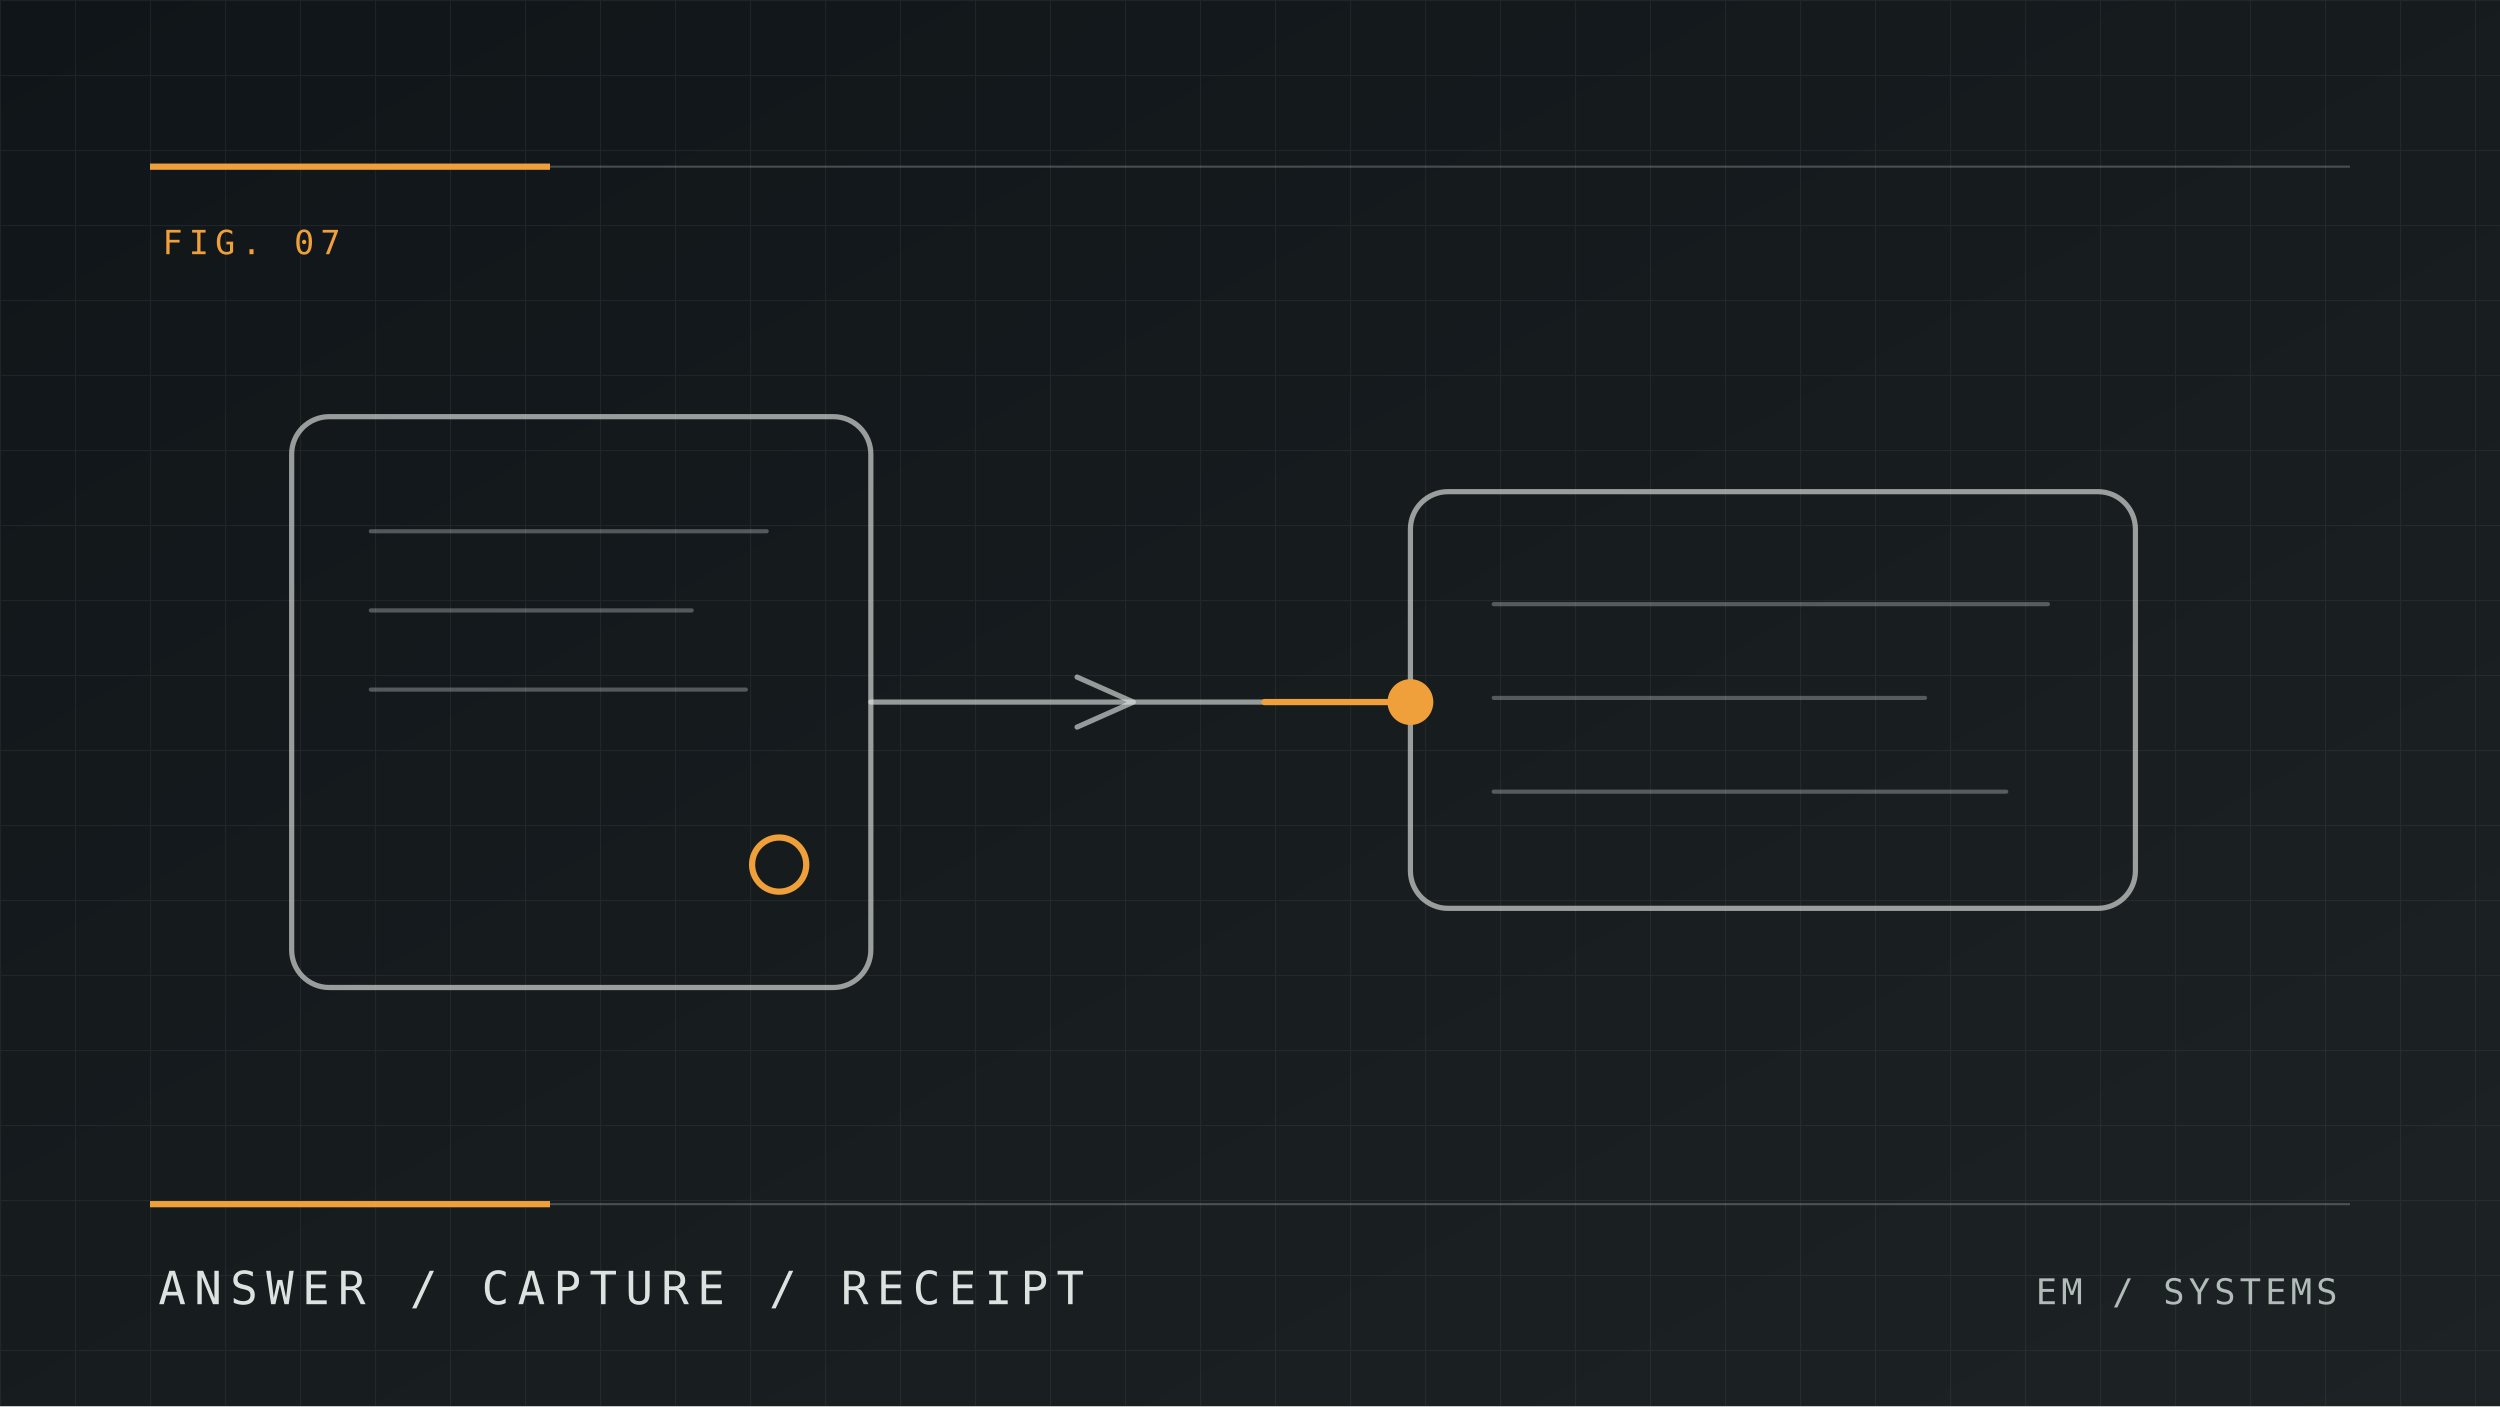
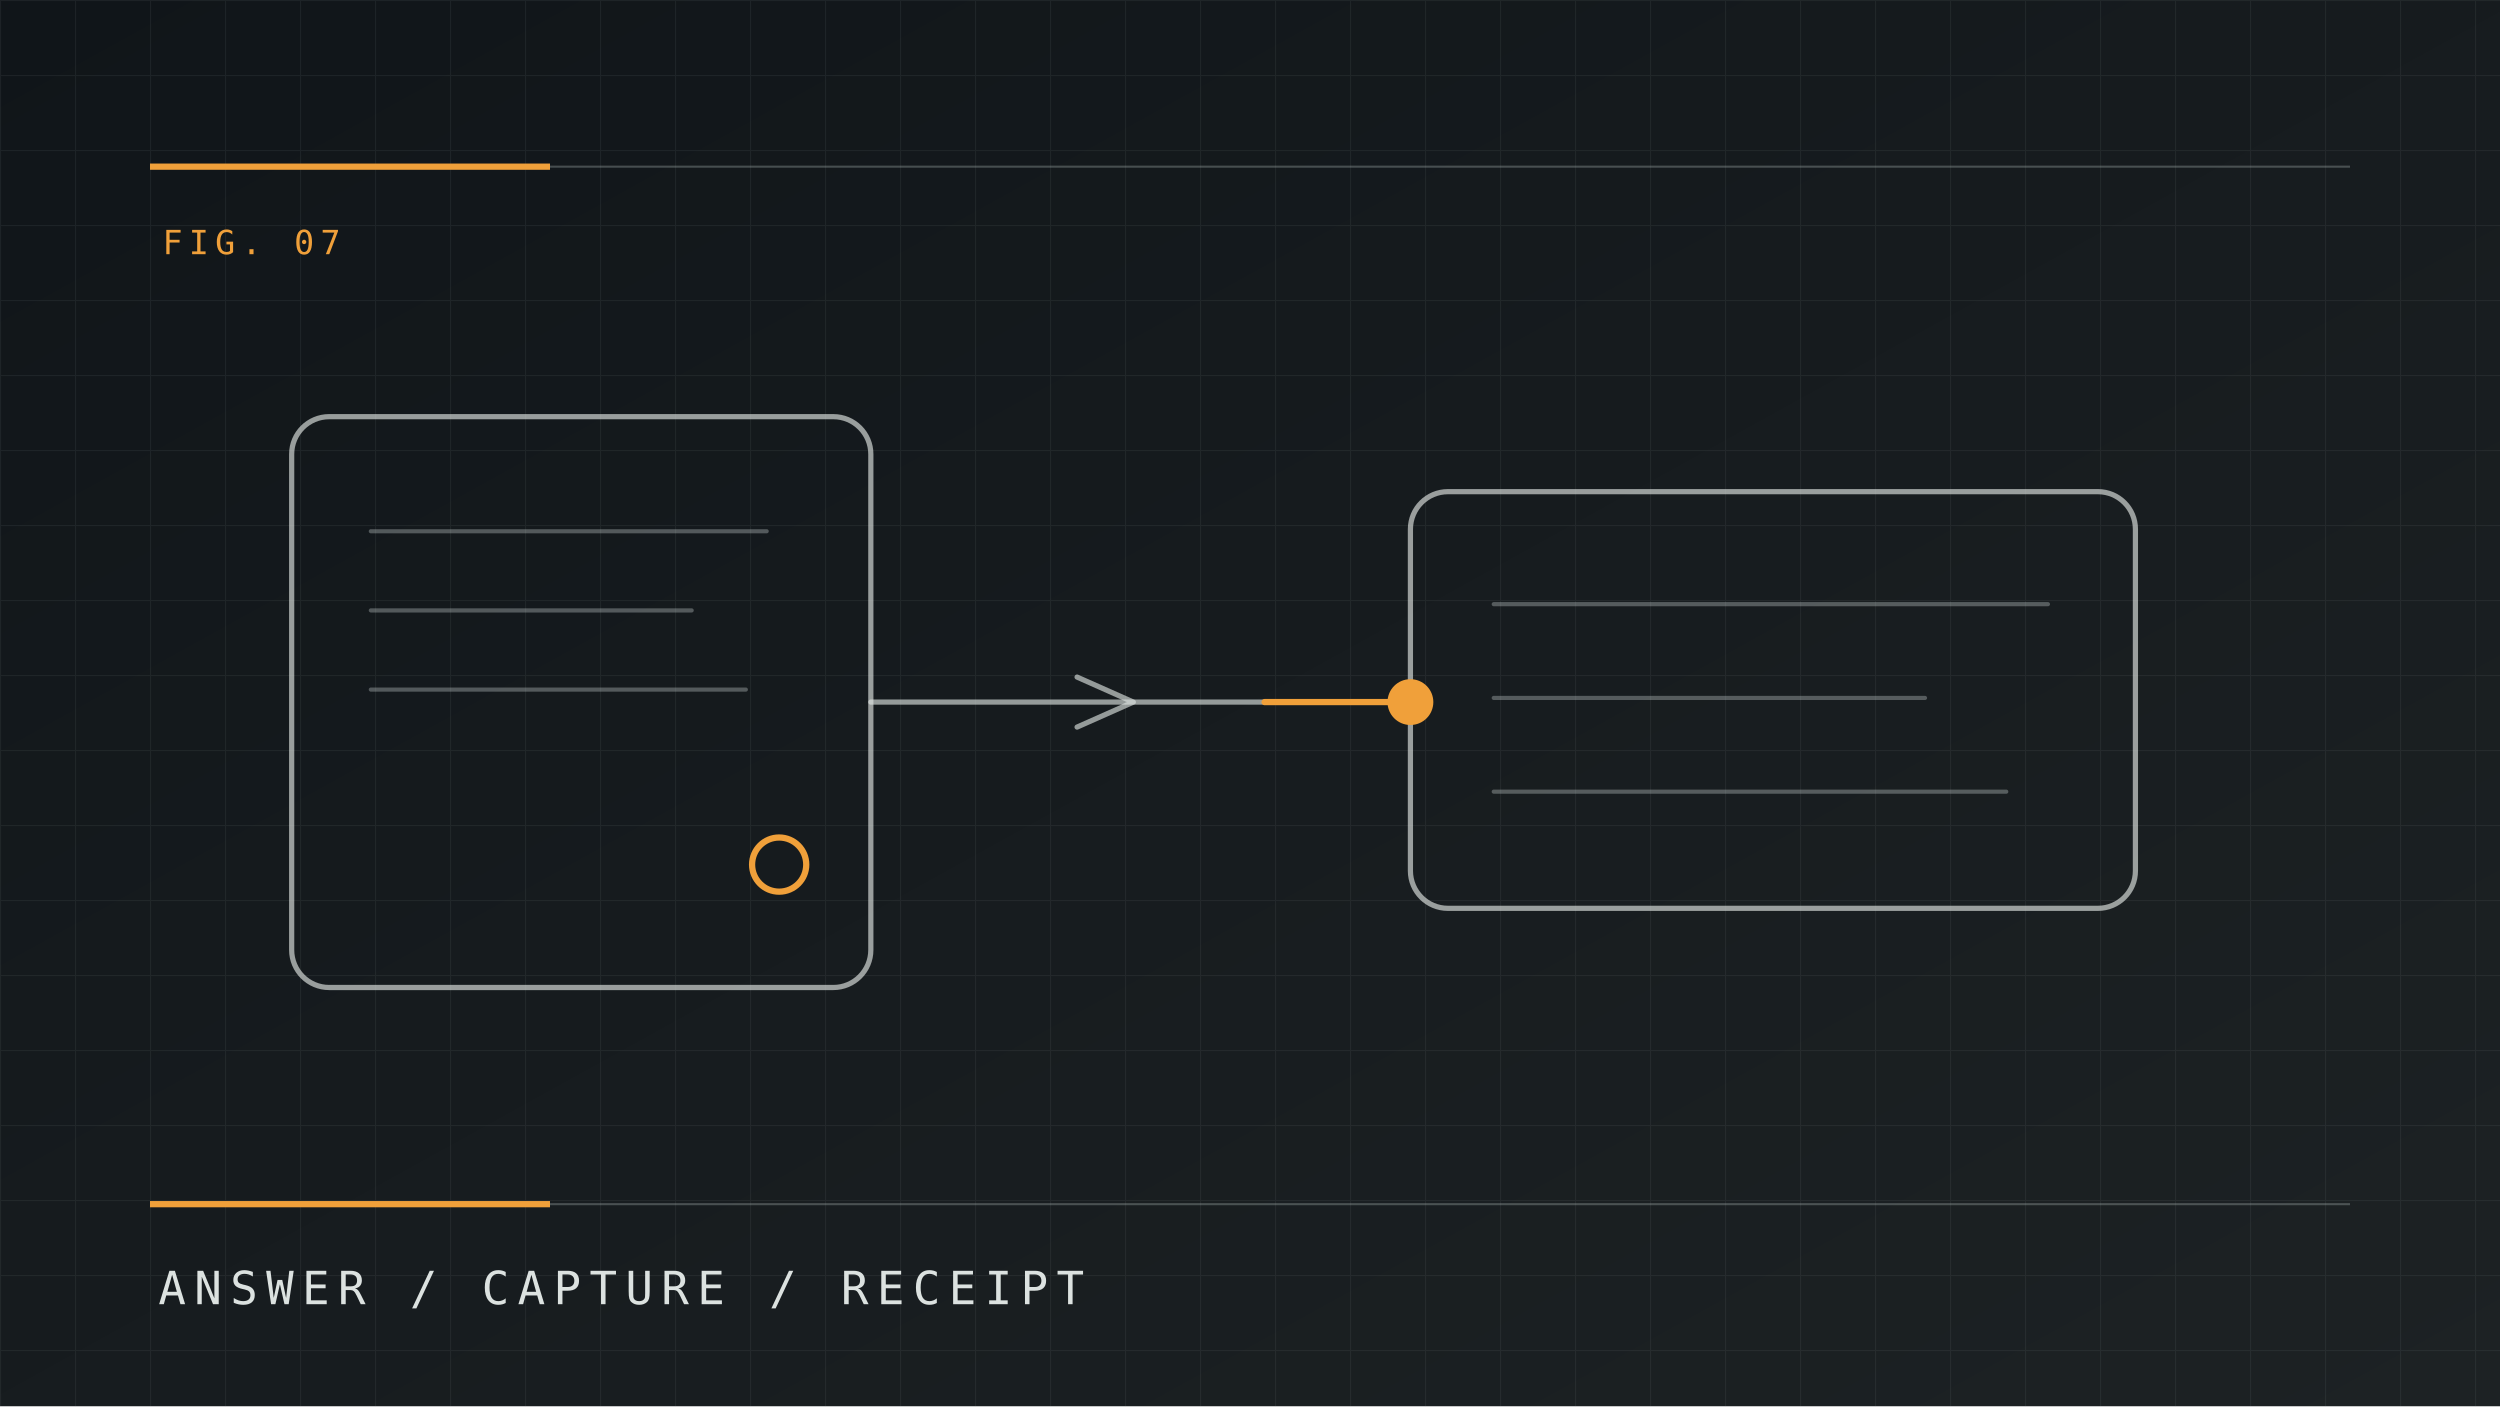
<svg xmlns="http://www.w3.org/2000/svg" viewBox="0 0 1200 675" role="img" aria-hidden="true">
  <defs>
    <pattern id="grid" width="36" height="36" patternUnits="userSpaceOnUse">
      <path d="M36 0H0V36" fill="none" stroke="#9eaaad" stroke-opacity=".09" stroke-width="1" />
    </pattern>
    <linearGradient id="ground" x2="1" y2="1">
      <stop stop-color="#101519" />
      <stop offset="1" stop-color="#1d2224" />
    </linearGradient>
  </defs>
  <style>.box{fill:none;stroke:#dde1df;stroke-opacity:.66;stroke-width:2.5}.line{fill:none;stroke:#dce2e0;stroke-opacity:.64;stroke-width:2.5;stroke-linecap:round;stroke-linejoin:round}.dim{fill:none;stroke:#c8d2d0;stroke-opacity:.35;stroke-width:2;stroke-linecap:round}.hot{fill:none;stroke:#f0a03a;stroke-width:3;stroke-linecap:round;stroke-linejoin:round}.node{fill:#f0a03a}.accent{fill:none;stroke:#f0a03a;stroke-width:3}.label{font:22px ui-monospace,monospace;fill:#e7e9e4;letter-spacing:3px}.small{font:17px ui-monospace,monospace;fill:#e7e9e4;letter-spacing:2px}</style>
  <rect width="1200" height="675" fill="url(#ground)" />
  <rect width="1200" height="675" fill="url(#grid)" />
  <path d="M72 80h1056M72 578h1056" stroke="#a7b3b0" stroke-opacity=".35" />
  <path d="M72 80h192M72 578h192" stroke="#f0a03a" stroke-width="3" />
  <text x="78" y="122" fill="#f0a03a" font-family="ui-monospace,monospace" font-size="16" letter-spacing="3">FIG. 07</text>
  <rect x="140" y="200" width="278" height="274" rx="18" class="box" />
  <path d="M178 255h190m-190 38h154m-154 38h180" class="dim" />
  <circle cx="374" cy="415" r="13" class="accent" />
  <path d="M418 337h189" class="line" />
  <path d="M517 325l27 12-27 12" class="line" />
  <path d="M607 337h70" class="hot" />
  <rect x="677" y="236" width="348" height="200" rx="18" class="box" />
  <path d="M717 290h266m-266 45h207m-207 45h246" class="dim" />
  <circle cx="677" cy="337" r="11" class="node" />
  <text x="76" y="626" fill="#dce2e0" font-family="ui-monospace,monospace" font-size="22" letter-spacing="4">ANSWER / CAPTURE / RECEIPT</text>
-   <text x="1122" y="626" text-anchor="end" fill="#b1bbb7" font-family="ui-monospace,monospace" font-size="17" letter-spacing="2">EM / SYSTEMS</text>
</svg>
